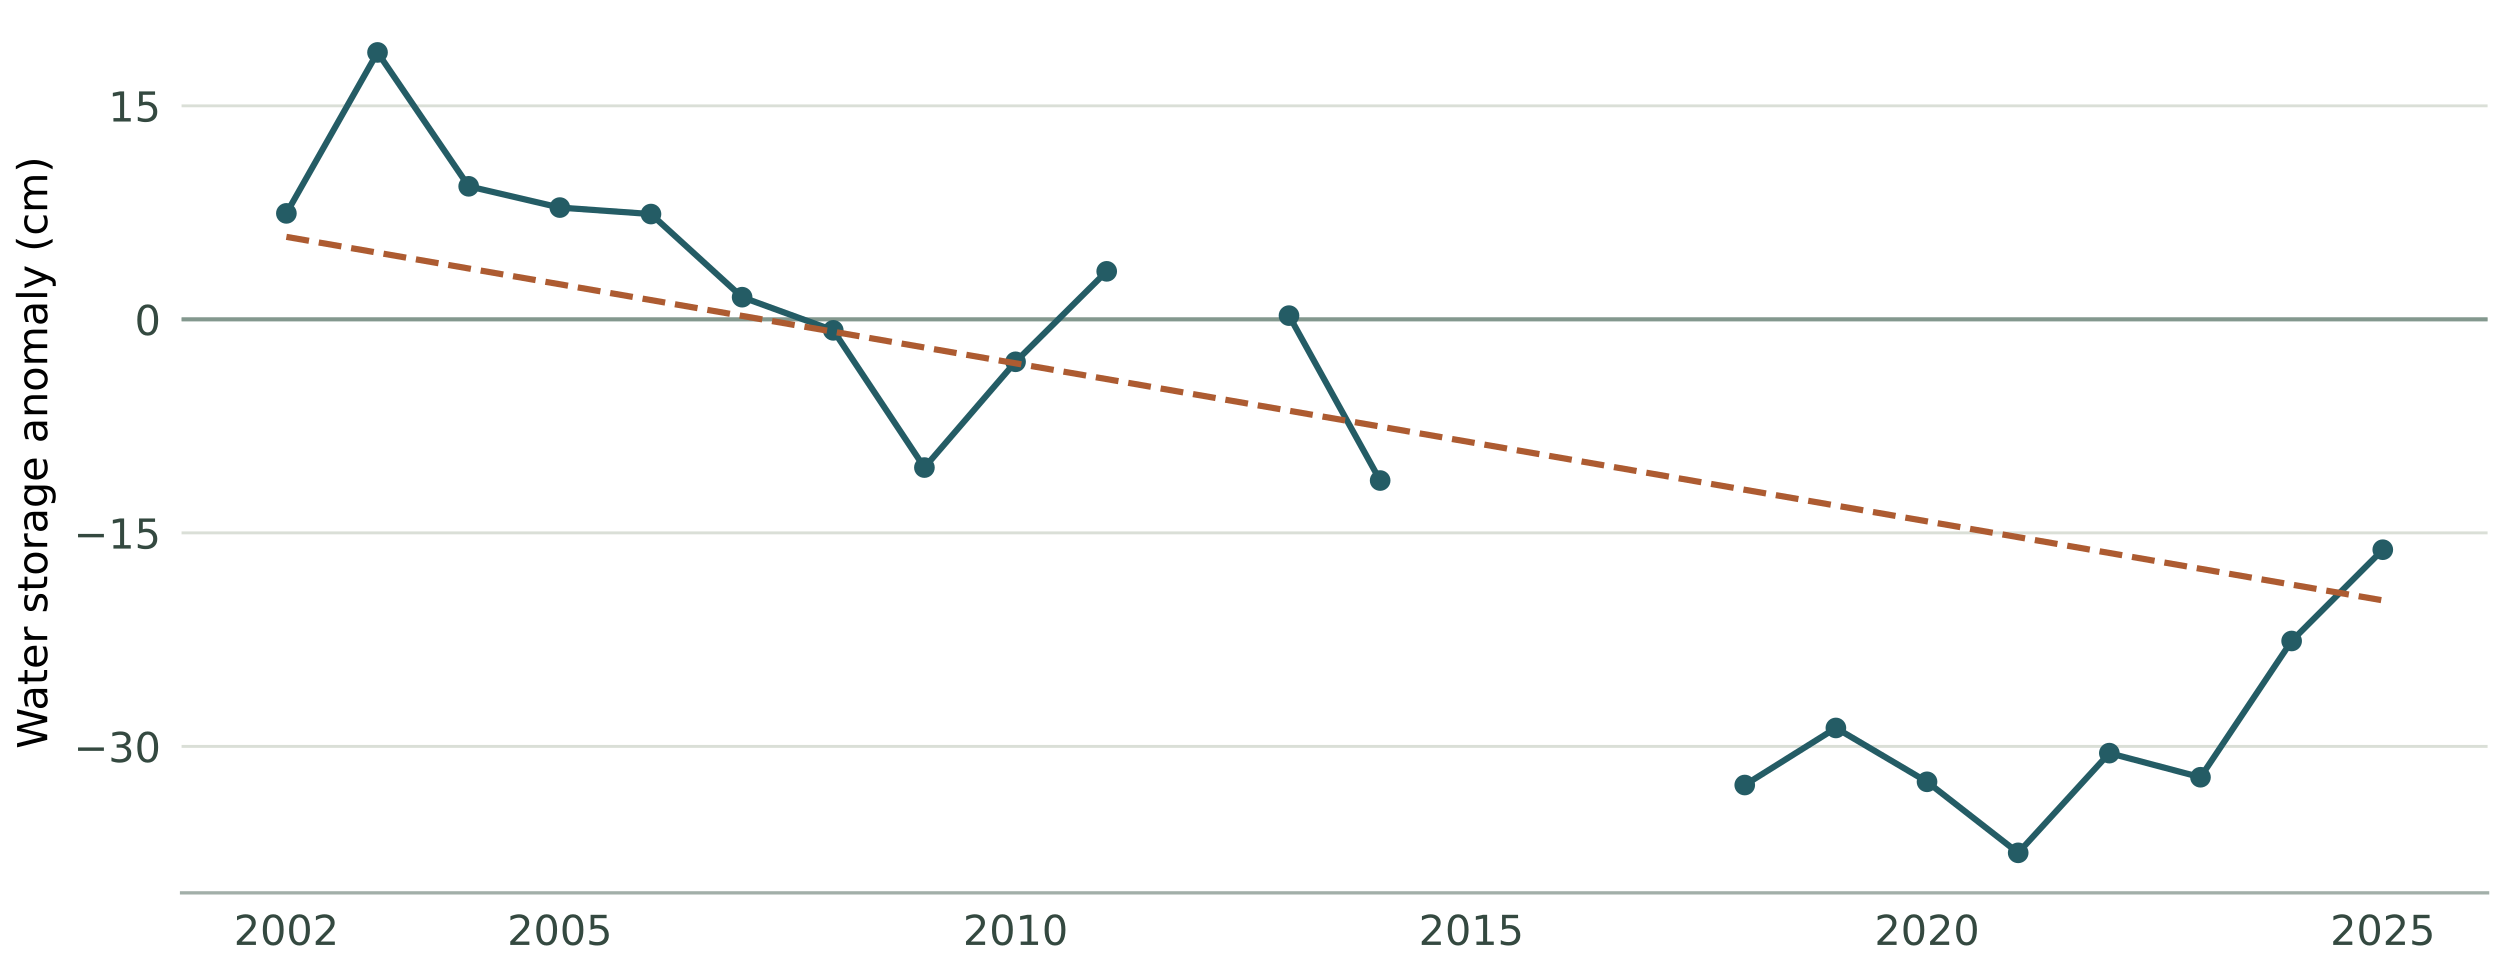
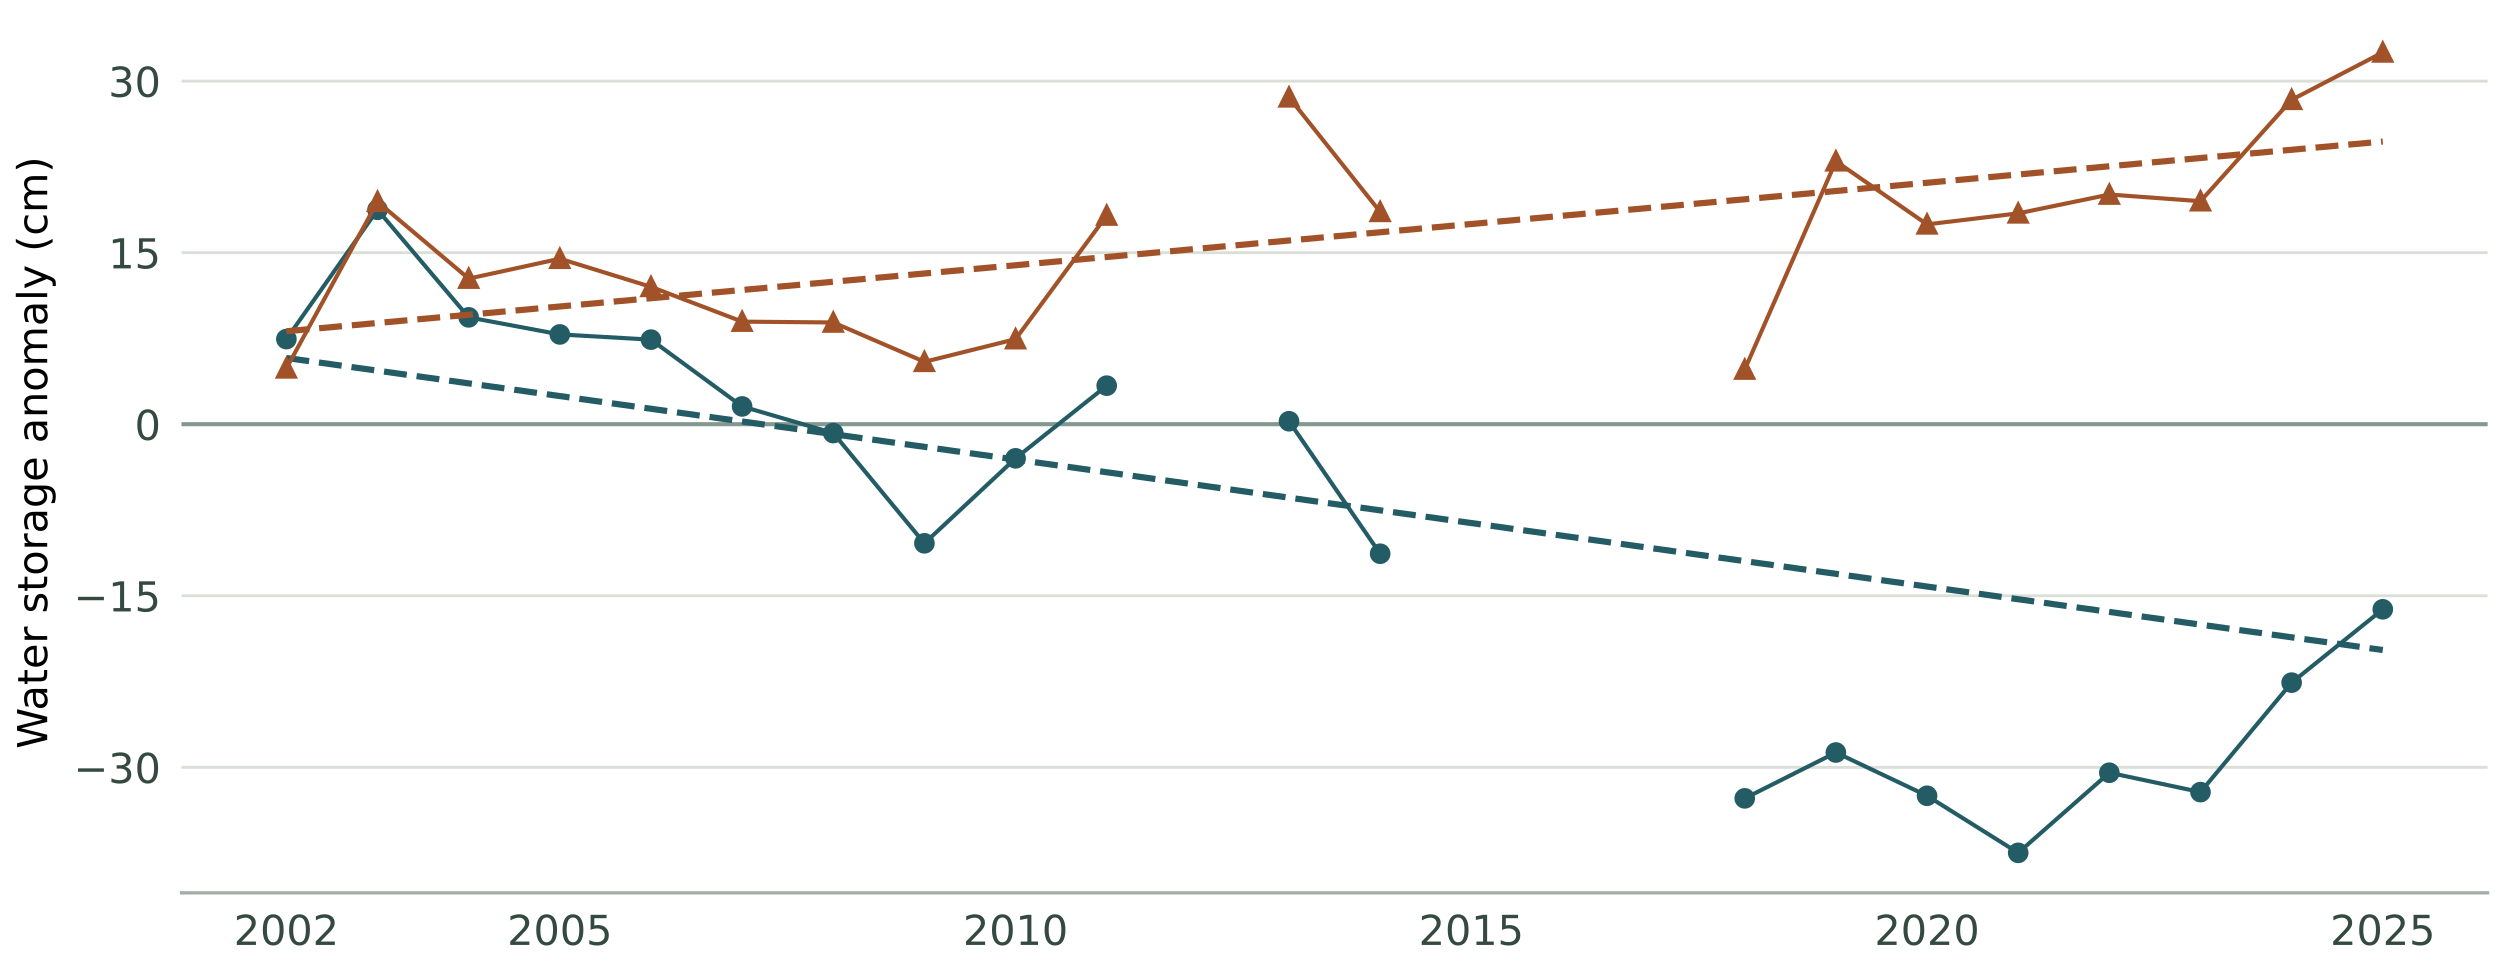
<svg xmlns="http://www.w3.org/2000/svg" xmlns:xlink="http://www.w3.org/1999/xlink" width="604.8pt" height="234pt" viewBox="0 0 604.8 234" version="1.1">
  <defs>
    <style type="text/css">*{stroke-linejoin: round; stroke-linecap: butt}</style>
  </defs>
  <g id="figure_1">
    <g id="patch_1">
      <path d="M 0 234 L 604.8 234 L 604.8 0 L 0 0 L 0 234 z " style="fill: none; opacity: 0" />
    </g>
    <g id="axes_1">
      <g id="patch_2">
        <path d="M 43.923 216 L 601.8 216 L 601.8 3 L 43.923 3 L 43.923 216 z " style="fill: none" />
      </g>
      <g id="matplotlib.axis_1">
        <g id="xtick_1">
          <g id="line2d_1" />
          <g id="text_1">
            <g style="fill: #344940" transform="translate(56.55564 228.5974) scale(0.1 -0.1)">
              <defs>
                <path id="DejaVuSans-15" d="M 1228 531 L 3431 531 L 3431 0 L 469 0 L 469 531 Q 828 903 1448 1529 Q 2069 2156 2228 2338 Q 2531 2678 2651 2914 Q 2772 3150 2772 3378 Q 2772 3750 2511 3984 Q 2250 4219 1831 4219 Q 1534 4219 1204 4116 Q 875 4013 500 3803 L 500 4441 Q 881 4594 1212 4672 Q 1544 4750 1819 4750 Q 2544 4750 2975 4387 Q 3406 4025 3406 3419 Q 3406 3131 3298 2873 Q 3191 2616 2906 2266 Q 2828 2175 2409 1742 Q 1991 1309 1228 531 z " transform="scale(0.015625)" />
                <path id="DejaVuSans-13" d="M 2034 4250 Q 1547 4250 1301 3770 Q 1056 3291 1056 2328 Q 1056 1369 1301 889 Q 1547 409 2034 409 Q 2525 409 2770 889 Q 3016 1369 3016 2328 Q 3016 3291 2770 3770 Q 2525 4250 2034 4250 z M 2034 4750 Q 2819 4750 3233 4129 Q 3647 3509 3647 2328 Q 3647 1150 3233 529 Q 2819 -91 2034 -91 Q 1250 -91 836 529 Q 422 1150 422 2328 Q 422 3509 836 4129 Q 1250 4750 2034 4750 z " transform="scale(0.015625)" />
              </defs>
              <use xlink:href="#DejaVuSans-15" />
              <use xlink:href="#DejaVuSans-13" transform="translate(63.625 0)" />
              <use xlink:href="#DejaVuSans-13" transform="translate(127.25 0)" />
              <use xlink:href="#DejaVuSans-15" transform="translate(190.875 0)" />
            </g>
          </g>
        </g>
        <g id="xtick_2">
          <g id="line2d_2" />
          <g id="text_2">
            <g style="fill: #344940" transform="translate(122.7071 228.5974) scale(0.1 -0.1)">
              <defs>
                <path id="DejaVuSans-18" d="M 691 4666 L 3169 4666 L 3169 4134 L 1269 4134 L 1269 2991 Q 1406 3038 1543 3061 Q 1681 3084 1819 3084 Q 2600 3084 3056 2656 Q 3513 2228 3513 1497 Q 3513 744 3044 326 Q 2575 -91 1722 -91 Q 1428 -91 1123 -41 Q 819 9 494 109 L 494 744 Q 775 591 1075 516 Q 1375 441 1709 441 Q 2250 441 2565 725 Q 2881 1009 2881 1497 Q 2881 1984 2565 2268 Q 2250 2553 1709 2553 Q 1456 2553 1204 2497 Q 953 2441 691 2322 L 691 4666 z " transform="scale(0.015625)" />
              </defs>
              <use xlink:href="#DejaVuSans-15" />
              <use xlink:href="#DejaVuSans-13" transform="translate(63.625 0)" />
              <use xlink:href="#DejaVuSans-13" transform="translate(127.25 0)" />
              <use xlink:href="#DejaVuSans-18" transform="translate(190.875 0)" />
            </g>
          </g>
        </g>
        <g id="xtick_3">
          <g id="line2d_3" />
          <g id="text_3">
            <g style="fill: #344940" transform="translate(232.9595 228.5974) scale(0.1 -0.1)">
              <defs>
                <path id="DejaVuSans-14" d="M 794 531 L 1825 531 L 1825 4091 L 703 3866 L 703 4441 L 1819 4666 L 2450 4666 L 2450 531 L 3481 531 L 3481 0 L 794 0 L 794 531 z " transform="scale(0.015625)" />
              </defs>
              <use xlink:href="#DejaVuSans-15" />
              <use xlink:href="#DejaVuSans-13" transform="translate(63.625 0)" />
              <use xlink:href="#DejaVuSans-14" transform="translate(127.25 0)" />
              <use xlink:href="#DejaVuSans-13" transform="translate(190.875 0)" />
            </g>
          </g>
        </g>
        <g id="xtick_4">
          <g id="line2d_4" />
          <g id="text_4">
            <g style="fill: #344940" transform="translate(343.2119 228.5974) scale(0.1 -0.1)">
              <use xlink:href="#DejaVuSans-15" />
              <use xlink:href="#DejaVuSans-13" transform="translate(63.625 0)" />
              <use xlink:href="#DejaVuSans-14" transform="translate(127.25 0)" />
              <use xlink:href="#DejaVuSans-18" transform="translate(190.875 0)" />
            </g>
          </g>
        </g>
        <g id="xtick_5">
          <g id="line2d_5" />
          <g id="text_5">
            <g style="fill: #344940" transform="translate(453.4643 228.5974) scale(0.1 -0.1)">
              <use xlink:href="#DejaVuSans-15" />
              <use xlink:href="#DejaVuSans-13" transform="translate(63.625 0)" />
              <use xlink:href="#DejaVuSans-15" transform="translate(127.25 0)" />
              <use xlink:href="#DejaVuSans-13" transform="translate(190.875 0)" />
            </g>
          </g>
        </g>
        <g id="xtick_6">
          <g id="line2d_6" />
          <g id="text_6">
            <g style="fill: #344940" transform="translate(563.7167 228.5974) scale(0.1 -0.1)">
              <use xlink:href="#DejaVuSans-15" />
              <use xlink:href="#DejaVuSans-13" transform="translate(63.625 0)" />
              <use xlink:href="#DejaVuSans-15" transform="translate(127.25 0)" />
              <use xlink:href="#DejaVuSans-18" transform="translate(190.875 0)" />
            </g>
          </g>
        </g>
      </g>
      <g id="matplotlib.axis_2">
        <g id="ytick_1">
          <g id="line2d_7">
-             <path d="M 43.923 180.569 L 601.8 180.569 " clip-path="url(#pbf83a141c8)" style="fill: none; stroke: #dadfd7; stroke-width: 0.7; stroke-linecap: square" />
+             <path d="M 43.923 185.631 L 601.8 185.631 " clip-path="url(#pbf83a141c8)" style="fill: none; stroke: #dadfd7; stroke-width: 0.7; stroke-linecap: square" />
          </g>
          <g id="line2d_8" />
          <g id="text_7">
-             <g style="fill: #344940" transform="translate(17.8179 184.3678) scale(0.1 -0.1)">
+             <g style="fill: #344940" transform="translate(17.8179 189.4302) scale(0.1 -0.1)">
              <defs>
                <path id="DejaVuSans-c9c" d="M 678 2272 L 4684 2272 L 4684 1741 L 678 1741 L 678 2272 z " transform="scale(0.015625)" />
                <path id="DejaVuSans-16" d="M 2597 2516 Q 3050 2419 3304 2112 Q 3559 1806 3559 1356 Q 3559 666 3084 287 Q 2609 -91 1734 -91 Q 1441 -91 1130 -33 Q 819 25 488 141 L 488 750 Q 750 597 1062 519 Q 1375 441 1716 441 Q 2309 441 2620 675 Q 2931 909 2931 1356 Q 2931 1769 2642 2001 Q 2353 2234 1838 2234 L 1294 2234 L 1294 2753 L 1863 2753 Q 2328 2753 2575 2939 Q 2822 3125 2822 3475 Q 2822 3834 2567 4026 Q 2313 4219 1838 4219 Q 1578 4219 1281 4162 Q 984 4106 628 3988 L 628 4550 Q 988 4650 1302 4700 Q 1616 4750 1894 4750 Q 2613 4750 3031 4423 Q 3450 4097 3450 3541 Q 3450 3153 3228 2886 Q 3006 2619 2597 2516 z " transform="scale(0.015625)" />
              </defs>
              <use xlink:href="#DejaVuSans-c9c" />
              <use xlink:href="#DejaVuSans-16" transform="translate(83.79688 0)" />
              <use xlink:href="#DejaVuSans-13" transform="translate(147.4219 0)" />
            </g>
          </g>
        </g>
        <g id="ytick_2">
          <g id="line2d_9">
-             <path d="M 43.923 128.912 L 601.8 128.912 " clip-path="url(#pbf83a141c8)" style="fill: none; stroke: #dadfd7; stroke-width: 0.7; stroke-linecap: square" />
+             <path d="M 43.923 144.131 L 601.8 144.131 " clip-path="url(#pbf83a141c8)" style="fill: none; stroke: #dadfd7; stroke-width: 0.7; stroke-linecap: square" />
          </g>
          <g id="line2d_10" />
          <g id="text_8">
-             <g style="fill: #344940" transform="translate(17.8179 132.7113) scale(0.1 -0.1)">
+             <g style="fill: #344940" transform="translate(17.8179 147.9295) scale(0.1 -0.1)">
              <use xlink:href="#DejaVuSans-c9c" />
              <use xlink:href="#DejaVuSans-14" transform="translate(83.79688 0)" />
              <use xlink:href="#DejaVuSans-18" transform="translate(147.4219 0)" />
            </g>
          </g>
        </g>
        <g id="ytick_3">
          <g id="line2d_11">
-             <path d="M 43.923 77.256 L 601.8 77.256 " clip-path="url(#pbf83a141c8)" style="fill: none; stroke: #dadfd7; stroke-width: 0.7; stroke-linecap: square" />
+             <path d="M 43.923 102.63 L 601.8 102.63 " clip-path="url(#pbf83a141c8)" style="fill: none; stroke: #dadfd7; stroke-width: 0.7; stroke-linecap: square" />
          </g>
          <g id="line2d_12" />
          <g id="text_9">
-             <g style="fill: #344940" transform="translate(32.56008 81.05471) scale(0.1 -0.1)">
+             <g style="fill: #344940" transform="translate(32.56008 106.4288) scale(0.1 -0.1)">
              <use xlink:href="#DejaVuSans-13" />
            </g>
          </g>
        </g>
        <g id="ytick_4">
          <g id="line2d_13">
-             <path d="M 43.923 25.599 L 601.8 25.599 " clip-path="url(#pbf83a141c8)" style="fill: none; stroke: #dadfd7; stroke-width: 0.7; stroke-linecap: square" />
+             <path d="M 43.923 61.129 L 601.8 61.129 " clip-path="url(#pbf83a141c8)" style="fill: none; stroke: #dadfd7; stroke-width: 0.7; stroke-linecap: square" />
          </g>
          <g id="line2d_14" />
          <g id="text_10">
-             <g style="fill: #344940" transform="translate(26.19758 29.39817) scale(0.1 -0.1)">
+             <g style="fill: #344940" transform="translate(26.19758 64.92816) scale(0.1 -0.1)">
              <use xlink:href="#DejaVuSans-14" />
              <use xlink:href="#DejaVuSans-18" transform="translate(63.625 0)" />
            </g>
          </g>
        </g>
-         <g id="text_11">
+         <g id="ytick_5">
+           <g id="line2d_15">
+             <path d="M 43.923 19.629 L 601.8 19.629 " clip-path="url(#pbf83a141c8)" style="fill: none; stroke: #dadfd7; stroke-width: 0.7; stroke-linecap: square" />
+           </g>
+           <g id="line2d_16" />
+           <g id="text_11">
+             <g style="fill: #344940" transform="translate(26.19758 23.4275) scale(0.1 -0.1)">
+               <use xlink:href="#DejaVuSans-16" />
+               <use xlink:href="#DejaVuSans-13" transform="translate(63.625 0)" />
+             </g>
+           </g>
+         </g>
+         <g id="text_12">
          <g transform="translate(11.41555 181.1383) rotate(-90) scale(0.1 -0.1)">
            <defs>
              <path id="DejaVuSans-3a" d="M 213 4666 L 850 4666 L 1831 722 L 2809 4666 L 3519 4666 L 4500 722 L 5478 4666 L 6119 4666 L 4947 0 L 4153 0 L 3169 4050 L 2175 0 L 1381 0 L 213 4666 z " transform="scale(0.015625)" />
              <path id="DejaVuSans-44" d="M 2194 1759 Q 1497 1759 1228 1600 Q 959 1441 959 1056 Q 959 750 1161 570 Q 1363 391 1709 391 Q 2188 391 2477 730 Q 2766 1069 2766 1631 L 2766 1759 L 2194 1759 z M 3341 1997 L 3341 0 L 2766 0 L 2766 531 Q 2569 213 2275 61 Q 1981 -91 1556 -91 Q 1019 -91 701 211 Q 384 513 384 1019 Q 384 1609 779 1909 Q 1175 2209 1959 2209 L 2766 2209 L 2766 2266 Q 2766 2663 2505 2880 Q 2244 3097 1772 3097 Q 1472 3097 1187 3025 Q 903 2953 641 2809 L 641 3341 Q 956 3463 1253 3523 Q 1550 3584 1831 3584 Q 2591 3584 2966 3190 Q 3341 2797 3341 1997 z " transform="scale(0.015625)" />
              <path id="DejaVuSans-57" d="M 1172 4494 L 1172 3500 L 2356 3500 L 2356 3053 L 1172 3053 L 1172 1153 Q 1172 725 1289 603 Q 1406 481 1766 481 L 2356 481 L 2356 0 L 1766 0 Q 1100 0 847 248 Q 594 497 594 1153 L 594 3053 L 172 3053 L 172 3500 L 594 3500 L 594 4494 L 1172 4494 z " transform="scale(0.015625)" />
              <path id="DejaVuSans-48" d="M 3597 1894 L 3597 1613 L 953 1613 Q 991 1019 1311 708 Q 1631 397 2203 397 Q 2534 397 2845 478 Q 3156 559 3463 722 L 3463 178 Q 3153 47 2828 -22 Q 2503 -91 2169 -91 Q 1331 -91 842 396 Q 353 884 353 1716 Q 353 2575 817 3079 Q 1281 3584 2069 3584 Q 2775 3584 3186 3129 Q 3597 2675 3597 1894 z M 3022 2063 Q 3016 2534 2758 2815 Q 2500 3097 2075 3097 Q 1594 3097 1305 2825 Q 1016 2553 972 2059 L 3022 2063 z " transform="scale(0.015625)" />
              <path id="DejaVuSans-55" d="M 2631 2963 Q 2534 3019 2420 3045 Q 2306 3072 2169 3072 Q 1681 3072 1420 2755 Q 1159 2438 1159 1844 L 1159 0 L 581 0 L 581 3500 L 1159 3500 L 1159 2956 Q 1341 3275 1631 3429 Q 1922 3584 2338 3584 Q 2397 3584 2469 3576 Q 2541 3569 2628 3553 L 2631 2963 z " transform="scale(0.015625)" />
              <path id="DejaVuSans-3" transform="scale(0.015625)" />
              <path id="DejaVuSans-56" d="M 2834 3397 L 2834 2853 Q 2591 2978 2328 3040 Q 2066 3103 1784 3103 Q 1356 3103 1142 2972 Q 928 2841 928 2578 Q 928 2378 1081 2264 Q 1234 2150 1697 2047 L 1894 2003 Q 2506 1872 2764 1633 Q 3022 1394 3022 966 Q 3022 478 2636 193 Q 2250 -91 1575 -91 Q 1294 -91 989 -36 Q 684 19 347 128 L 347 722 Q 666 556 975 473 Q 1284 391 1588 391 Q 1994 391 2212 530 Q 2431 669 2431 922 Q 2431 1156 2273 1281 Q 2116 1406 1581 1522 L 1381 1569 Q 847 1681 609 1914 Q 372 2147 372 2553 Q 372 3047 722 3315 Q 1072 3584 1716 3584 Q 2034 3584 2315 3537 Q 2597 3491 2834 3397 z " transform="scale(0.015625)" />
              <path id="DejaVuSans-52" d="M 1959 3097 Q 1497 3097 1228 2736 Q 959 2375 959 1747 Q 959 1119 1226 758 Q 1494 397 1959 397 Q 2419 397 2687 759 Q 2956 1122 2956 1747 Q 2956 2369 2687 2733 Q 2419 3097 1959 3097 z M 1959 3584 Q 2709 3584 3137 3096 Q 3566 2609 3566 1747 Q 3566 888 3137 398 Q 2709 -91 1959 -91 Q 1206 -91 779 398 Q 353 888 353 1747 Q 353 2609 779 3096 Q 1206 3584 1959 3584 z " transform="scale(0.015625)" />
              <path id="DejaVuSans-4a" d="M 2906 1791 Q 2906 2416 2648 2759 Q 2391 3103 1925 3103 Q 1463 3103 1205 2759 Q 947 2416 947 1791 Q 947 1169 1205 825 Q 1463 481 1925 481 Q 2391 481 2648 825 Q 2906 1169 2906 1791 z M 3481 434 Q 3481 -459 3084 -895 Q 2688 -1331 1869 -1331 Q 1566 -1331 1297 -1286 Q 1028 -1241 775 -1147 L 775 -588 Q 1028 -725 1275 -790 Q 1522 -856 1778 -856 Q 2344 -856 2625 -561 Q 2906 -266 2906 331 L 2906 616 Q 2728 306 2450 153 Q 2172 0 1784 0 Q 1141 0 747 490 Q 353 981 353 1791 Q 353 2603 747 3093 Q 1141 3584 1784 3584 Q 2172 3584 2450 3431 Q 2728 3278 2906 2969 L 2906 3500 L 3481 3500 L 3481 434 z " transform="scale(0.015625)" />
              <path id="DejaVuSans-51" d="M 3513 2113 L 3513 0 L 2938 0 L 2938 2094 Q 2938 2591 2744 2837 Q 2550 3084 2163 3084 Q 1697 3084 1428 2787 Q 1159 2491 1159 1978 L 1159 0 L 581 0 L 581 3500 L 1159 3500 L 1159 2956 Q 1366 3272 1645 3428 Q 1925 3584 2291 3584 Q 2894 3584 3203 3211 Q 3513 2838 3513 2113 z " transform="scale(0.015625)" />
              <path id="DejaVuSans-50" d="M 3328 2828 Q 3544 3216 3844 3400 Q 4144 3584 4550 3584 Q 5097 3584 5394 3201 Q 5691 2819 5691 2113 L 5691 0 L 5113 0 L 5113 2094 Q 5113 2597 4934 2840 Q 4756 3084 4391 3084 Q 3944 3084 3684 2787 Q 3425 2491 3425 1978 L 3425 0 L 2847 0 L 2847 2094 Q 2847 2600 2669 2842 Q 2491 3084 2119 3084 Q 1678 3084 1418 2786 Q 1159 2488 1159 1978 L 1159 0 L 581 0 L 581 3500 L 1159 3500 L 1159 2956 Q 1356 3278 1631 3431 Q 1906 3584 2284 3584 Q 2666 3584 2933 3390 Q 3200 3197 3328 2828 z " transform="scale(0.015625)" />
              <path id="DejaVuSans-4f" d="M 603 4863 L 1178 4863 L 1178 0 L 603 0 L 603 4863 z " transform="scale(0.015625)" />
              <path id="DejaVuSans-5c" d="M 2059 -325 Q 1816 -950 1584 -1140 Q 1353 -1331 966 -1331 L 506 -1331 L 506 -850 L 844 -850 Q 1081 -850 1212 -737 Q 1344 -625 1503 -206 L 1606 56 L 191 3500 L 800 3500 L 1894 763 L 2988 3500 L 3597 3500 L 2059 -325 z " transform="scale(0.015625)" />
              <path id="DejaVuSans-b" d="M 1984 4856 Q 1566 4138 1362 3434 Q 1159 2731 1159 2009 Q 1159 1288 1364 580 Q 1569 -128 1984 -844 L 1484 -844 Q 1016 -109 783 600 Q 550 1309 550 2009 Q 550 2706 781 3412 Q 1013 4119 1484 4856 L 1984 4856 z " transform="scale(0.015625)" />
              <path id="DejaVuSans-46" d="M 3122 3366 L 3122 2828 Q 2878 2963 2633 3030 Q 2388 3097 2138 3097 Q 1578 3097 1268 2742 Q 959 2388 959 1747 Q 959 1106 1268 751 Q 1578 397 2138 397 Q 2388 397 2633 464 Q 2878 531 3122 666 L 3122 134 Q 2881 22 2623 -34 Q 2366 -91 2075 -91 Q 1284 -91 818 406 Q 353 903 353 1747 Q 353 2603 823 3093 Q 1294 3584 2113 3584 Q 2378 3584 2631 3529 Q 2884 3475 3122 3366 z " transform="scale(0.015625)" />
              <path id="DejaVuSans-c" d="M 513 4856 L 1013 4856 Q 1481 4119 1714 3412 Q 1947 2706 1947 2009 Q 1947 1309 1714 600 Q 1481 -109 1013 -844 L 513 -844 Q 928 -128 1133 580 Q 1338 1288 1338 2009 Q 1338 2731 1133 3434 Q 928 4138 513 4856 z " transform="scale(0.015625)" />
            </defs>
            <use xlink:href="#DejaVuSans-3a" />
            <use xlink:href="#DejaVuSans-44" transform="translate(92.48438 0)" />
            <use xlink:href="#DejaVuSans-57" transform="translate(153.7656 0)" />
            <use xlink:href="#DejaVuSans-48" transform="translate(192.9688 0)" />
            <use xlink:href="#DejaVuSans-55" transform="translate(254.5 0)" />
            <use xlink:href="#DejaVuSans-3" transform="translate(295.6094 0)" />
            <use xlink:href="#DejaVuSans-56" transform="translate(327.3906 0)" />
            <use xlink:href="#DejaVuSans-57" transform="translate(379.4844 0)" />
            <use xlink:href="#DejaVuSans-52" transform="translate(418.6875 0)" />
            <use xlink:href="#DejaVuSans-55" transform="translate(479.875 0)" />
            <use xlink:href="#DejaVuSans-44" transform="translate(520.9844 0)" />
            <use xlink:href="#DejaVuSans-4a" transform="translate(582.2656 0)" />
            <use xlink:href="#DejaVuSans-48" transform="translate(645.75 0)" />
            <use xlink:href="#DejaVuSans-3" transform="translate(707.2812 0)" />
            <use xlink:href="#DejaVuSans-44" transform="translate(739.0625 0)" />
            <use xlink:href="#DejaVuSans-51" transform="translate(800.3438 0)" />
            <use xlink:href="#DejaVuSans-52" transform="translate(863.7188 0)" />
            <use xlink:href="#DejaVuSans-50" transform="translate(924.9062 0)" />
            <use xlink:href="#DejaVuSans-44" transform="translate(1022.312 0)" />
            <use xlink:href="#DejaVuSans-4f" transform="translate(1083.594 0)" />
            <use xlink:href="#DejaVuSans-5c" transform="translate(1111.375 0)" />
            <use xlink:href="#DejaVuSans-3" transform="translate(1170.562 0)" />
            <use xlink:href="#DejaVuSans-b" transform="translate(1202.344 0)" />
            <use xlink:href="#DejaVuSans-46" transform="translate(1241.359 0)" />
            <use xlink:href="#DejaVuSans-50" transform="translate(1296.344 0)" />
            <use xlink:href="#DejaVuSans-c" transform="translate(1393.75 0)" />
          </g>
        </g>
      </g>
-       <g id="line2d_15">
-         <path d="M 43.923 77.256 L 601.8 77.256 " clip-path="url(#pbf83a141c8)" style="fill: none; stroke: #83988e; stroke-linecap: square" />
-       </g>
-       <g id="line2d_16">
-         <path d="M 69.281 51.62 L 91.331 12.682 L 113.382 45.072 L 135.432 50.217 L 157.483 51.783 L 179.533 71.896 L 201.584 79.917 L 223.634 113.112 L 245.684 87.525 L 267.735 65.642 M 311.836 76.356 L 333.886 116.25 M 422.088 189.914 L 444.139 176.109 L 466.189 189.135 L 488.24 206.318 L 510.29 182.198 L 532.341 188.03 L 554.391 155.066 L 576.442 132.986 " clip-path="url(#pbf83a141c8)" style="fill: none; stroke: #245c65; stroke-width: 1.5; stroke-linecap: square" />
+       <g id="line2d_17">
+         <path d="M 43.923 102.63 L 601.8 102.63 " clip-path="url(#pbf83a141c8)" style="fill: none; stroke: #83988e; stroke-linecap: square" />
+       </g>
+       <g id="line2d_18">
+         <path d="M 69.281 82.034 L 91.331 50.752 L 113.382 76.774 L 135.432 80.907 L 157.483 82.165 L 179.533 98.324 L 201.584 104.768 L 223.634 131.437 L 245.684 110.88 L 267.735 93.3 M 311.836 101.907 L 333.886 133.958 M 422.088 193.139 L 444.139 182.048 L 466.189 192.514 L 488.24 206.318 L 510.29 186.94 L 532.341 191.626 L 554.391 165.142 L 576.442 147.404 " clip-path="url(#pbf83a141c8)" style="fill: none; stroke: #245c65; stroke-linecap: square" />
        <defs>
          <path id="mcb658ec756" d="M 0 2 C 0.53 2 1.039 1.789 1.414 1.414 C 1.789 1.039 2 0.53 2 0 C 2 -0.53 1.789 -1.039 1.414 -1.414 C 1.039 -1.789 0.53 -2 0 -2 C -0.53 -2 -1.039 -1.789 -1.414 -1.414 C -1.789 -1.039 -2 -0.53 -2 0 C -2 0.53 -1.789 1.039 -1.414 1.414 C -1.039 1.789 -0.53 2 0 2 z " style="stroke: #245c65" />
        </defs>
        <g clip-path="url(#pbf83a141c8)">
-           <use xlink:href="#mcb658ec756" x="69.281" y="51.62" style="fill: #245c65; stroke: #245c65" />
-           <use xlink:href="#mcb658ec756" x="91.331" y="12.682" style="fill: #245c65; stroke: #245c65" />
-           <use xlink:href="#mcb658ec756" x="113.382" y="45.072" style="fill: #245c65; stroke: #245c65" />
-           <use xlink:href="#mcb658ec756" x="135.432" y="50.217" style="fill: #245c65; stroke: #245c65" />
-           <use xlink:href="#mcb658ec756" x="157.483" y="51.783" style="fill: #245c65; stroke: #245c65" />
-           <use xlink:href="#mcb658ec756" x="179.533" y="71.896" style="fill: #245c65; stroke: #245c65" />
-           <use xlink:href="#mcb658ec756" x="201.584" y="79.917" style="fill: #245c65; stroke: #245c65" />
-           <use xlink:href="#mcb658ec756" x="223.634" y="113.112" style="fill: #245c65; stroke: #245c65" />
-           <use xlink:href="#mcb658ec756" x="245.684" y="87.525" style="fill: #245c65; stroke: #245c65" />
-           <use xlink:href="#mcb658ec756" x="267.735" y="65.642" style="fill: #245c65; stroke: #245c65" />
-           <use xlink:href="#mcb658ec756" x="311.836" y="76.356" style="fill: #245c65; stroke: #245c65" />
-           <use xlink:href="#mcb658ec756" x="333.886" y="116.25" style="fill: #245c65; stroke: #245c65" />
-           <use xlink:href="#mcb658ec756" x="422.088" y="189.914" style="fill: #245c65; stroke: #245c65" />
-           <use xlink:href="#mcb658ec756" x="444.139" y="176.109" style="fill: #245c65; stroke: #245c65" />
-           <use xlink:href="#mcb658ec756" x="466.189" y="189.135" style="fill: #245c65; stroke: #245c65" />
+           <use xlink:href="#mcb658ec756" x="69.281" y="82.034" style="fill: #245c65; stroke: #245c65" />
+           <use xlink:href="#mcb658ec756" x="91.331" y="50.752" style="fill: #245c65; stroke: #245c65" />
+           <use xlink:href="#mcb658ec756" x="113.382" y="76.774" style="fill: #245c65; stroke: #245c65" />
+           <use xlink:href="#mcb658ec756" x="135.432" y="80.907" style="fill: #245c65; stroke: #245c65" />
+           <use xlink:href="#mcb658ec756" x="157.483" y="82.165" style="fill: #245c65; stroke: #245c65" />
+           <use xlink:href="#mcb658ec756" x="179.533" y="98.324" style="fill: #245c65; stroke: #245c65" />
+           <use xlink:href="#mcb658ec756" x="201.584" y="104.768" style="fill: #245c65; stroke: #245c65" />
+           <use xlink:href="#mcb658ec756" x="223.634" y="131.437" style="fill: #245c65; stroke: #245c65" />
+           <use xlink:href="#mcb658ec756" x="245.684" y="110.88" style="fill: #245c65; stroke: #245c65" />
+           <use xlink:href="#mcb658ec756" x="267.735" y="93.3" style="fill: #245c65; stroke: #245c65" />
+           <use xlink:href="#mcb658ec756" x="311.836" y="101.907" style="fill: #245c65; stroke: #245c65" />
+           <use xlink:href="#mcb658ec756" x="333.886" y="133.958" style="fill: #245c65; stroke: #245c65" />
+           <use xlink:href="#mcb658ec756" x="422.088" y="193.139" style="fill: #245c65; stroke: #245c65" />
+           <use xlink:href="#mcb658ec756" x="444.139" y="182.048" style="fill: #245c65; stroke: #245c65" />
+           <use xlink:href="#mcb658ec756" x="466.189" y="192.514" style="fill: #245c65; stroke: #245c65" />
          <use xlink:href="#mcb658ec756" x="488.24" y="206.318" style="fill: #245c65; stroke: #245c65" />
-           <use xlink:href="#mcb658ec756" x="510.29" y="182.198" style="fill: #245c65; stroke: #245c65" />
-           <use xlink:href="#mcb658ec756" x="532.341" y="188.03" style="fill: #245c65; stroke: #245c65" />
-           <use xlink:href="#mcb658ec756" x="554.391" y="155.066" style="fill: #245c65; stroke: #245c65" />
-           <use xlink:href="#mcb658ec756" x="576.442" y="132.986" style="fill: #245c65; stroke: #245c65" />
-         </g>
-       </g>
-       <g id="line2d_17">
-         <path d="M 69.281 57.304 L 576.442 145.248 " clip-path="url(#pbf83a141c8)" style="fill: none; stroke-dasharray: 5.55,2.4; stroke-dashoffset: 0; stroke: #ad5b31; stroke-width: 1.5" />
+           <use xlink:href="#mcb658ec756" x="510.29" y="186.94" style="fill: #245c65; stroke: #245c65" />
+           <use xlink:href="#mcb658ec756" x="532.341" y="191.626" style="fill: #245c65; stroke: #245c65" />
+           <use xlink:href="#mcb658ec756" x="554.391" y="165.142" style="fill: #245c65; stroke: #245c65" />
+           <use xlink:href="#mcb658ec756" x="576.442" y="147.404" style="fill: #245c65; stroke: #245c65" />
+         </g>
+       </g>
+       <g id="line2d_19">
+         <path d="M 69.281 86.601 L 576.442 157.254 " clip-path="url(#pbf83a141c8)" style="fill: none; stroke-dasharray: 5.55,2.4; stroke-dashoffset: 0; stroke: #245c65; stroke-width: 1.5" />
+       </g>
+       <g id="line2d_20">
+         <path d="M 69.281 89.114 L 91.331 48.804 L 113.382 67.403 L 135.432 62.587 L 157.483 69.396 L 179.533 77.809 L 201.584 78.012 L 223.634 87.529 L 245.684 82.04 L 267.735 52.141 M 311.836 23.544 L 333.886 51.249 M 422.088 89.4 L 444.139 39.013 L 466.189 54.279 L 488.24 51.615 L 510.29 47.064 L 532.341 48.673 L 554.391 24.145 L 576.442 12.682 " clip-path="url(#pbf83a141c8)" style="fill: none; stroke: #a25228; stroke-linecap: square" />
+         <defs>
+           <path id="ma4caa2ee01" d="M 0 -2 L -2 2 L 2 2 z " style="stroke: #a25228; stroke-linejoin: miter" />
+         </defs>
+         <g clip-path="url(#pbf83a141c8)">
+           <use xlink:href="#ma4caa2ee01" x="69.281" y="89.114" style="fill: #a25228; stroke: #a25228; stroke-linejoin: miter" />
+           <use xlink:href="#ma4caa2ee01" x="91.331" y="48.804" style="fill: #a25228; stroke: #a25228; stroke-linejoin: miter" />
+           <use xlink:href="#ma4caa2ee01" x="113.382" y="67.403" style="fill: #a25228; stroke: #a25228; stroke-linejoin: miter" />
+           <use xlink:href="#ma4caa2ee01" x="135.432" y="62.587" style="fill: #a25228; stroke: #a25228; stroke-linejoin: miter" />
+           <use xlink:href="#ma4caa2ee01" x="157.483" y="69.396" style="fill: #a25228; stroke: #a25228; stroke-linejoin: miter" />
+           <use xlink:href="#ma4caa2ee01" x="179.533" y="77.809" style="fill: #a25228; stroke: #a25228; stroke-linejoin: miter" />
+           <use xlink:href="#ma4caa2ee01" x="201.584" y="78.012" style="fill: #a25228; stroke: #a25228; stroke-linejoin: miter" />
+           <use xlink:href="#ma4caa2ee01" x="223.634" y="87.529" style="fill: #a25228; stroke: #a25228; stroke-linejoin: miter" />
+           <use xlink:href="#ma4caa2ee01" x="245.684" y="82.04" style="fill: #a25228; stroke: #a25228; stroke-linejoin: miter" />
+           <use xlink:href="#ma4caa2ee01" x="267.735" y="52.141" style="fill: #a25228; stroke: #a25228; stroke-linejoin: miter" />
+           <use xlink:href="#ma4caa2ee01" x="311.836" y="23.544" style="fill: #a25228; stroke: #a25228; stroke-linejoin: miter" />
+           <use xlink:href="#ma4caa2ee01" x="333.886" y="51.249" style="fill: #a25228; stroke: #a25228; stroke-linejoin: miter" />
+           <use xlink:href="#ma4caa2ee01" x="422.088" y="89.4" style="fill: #a25228; stroke: #a25228; stroke-linejoin: miter" />
+           <use xlink:href="#ma4caa2ee01" x="444.139" y="39.013" style="fill: #a25228; stroke: #a25228; stroke-linejoin: miter" />
+           <use xlink:href="#ma4caa2ee01" x="466.189" y="54.279" style="fill: #a25228; stroke: #a25228; stroke-linejoin: miter" />
+           <use xlink:href="#ma4caa2ee01" x="488.24" y="51.615" style="fill: #a25228; stroke: #a25228; stroke-linejoin: miter" />
+           <use xlink:href="#ma4caa2ee01" x="510.29" y="47.064" style="fill: #a25228; stroke: #a25228; stroke-linejoin: miter" />
+           <use xlink:href="#ma4caa2ee01" x="532.341" y="48.673" style="fill: #a25228; stroke: #a25228; stroke-linejoin: miter" />
+           <use xlink:href="#ma4caa2ee01" x="554.391" y="24.145" style="fill: #a25228; stroke: #a25228; stroke-linejoin: miter" />
+           <use xlink:href="#ma4caa2ee01" x="576.442" y="12.682" style="fill: #a25228; stroke: #a25228; stroke-linejoin: miter" />
+         </g>
+       </g>
+       <g id="line2d_21">
+         <path d="M 69.281 80.129 L 576.442 34.235 " clip-path="url(#pbf83a141c8)" style="fill: none; stroke-dasharray: 5.55,2.4; stroke-dashoffset: 0; stroke: #a25228; stroke-width: 1.5" />
      </g>
      <g id="patch_3">
        <path d="M 43.923 216 L 601.8 216 " style="fill: none; stroke: #a2afa9; stroke-width: 0.8; stroke-linejoin: miter; stroke-linecap: square" />
      </g>
    </g>
  </g>
  <defs>
    <clipPath id="pbf83a141c8">
      <rect x="43.923" y="3" width="557.877" height="213" />
    </clipPath>
  </defs>
</svg>
